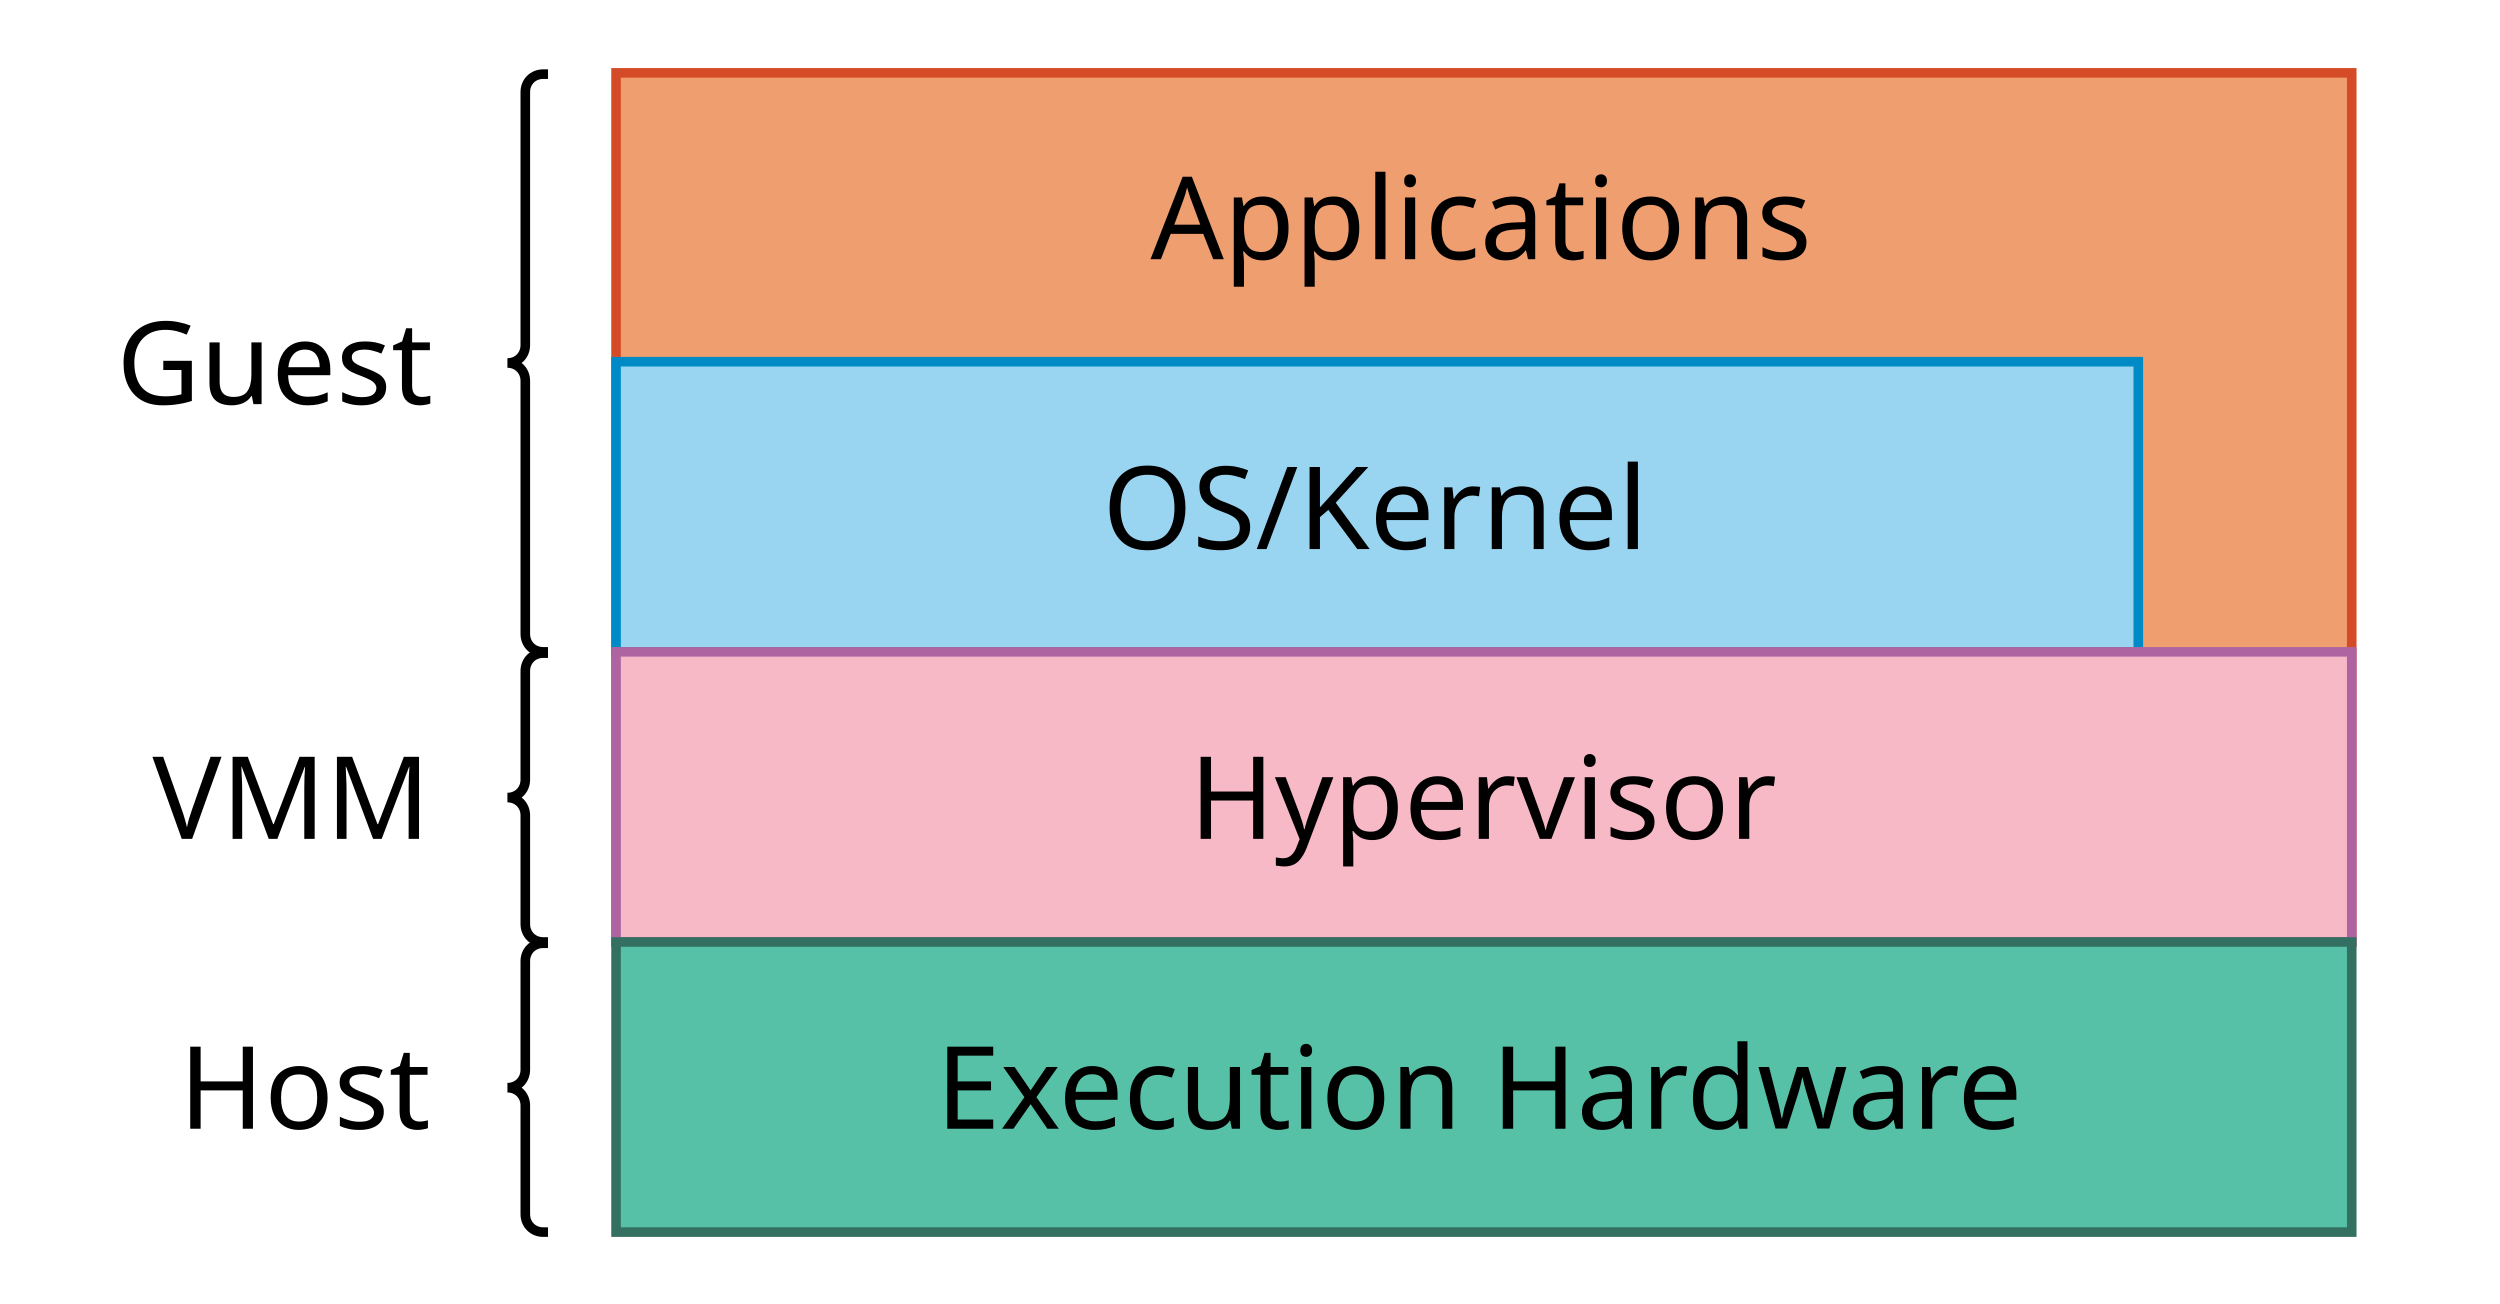
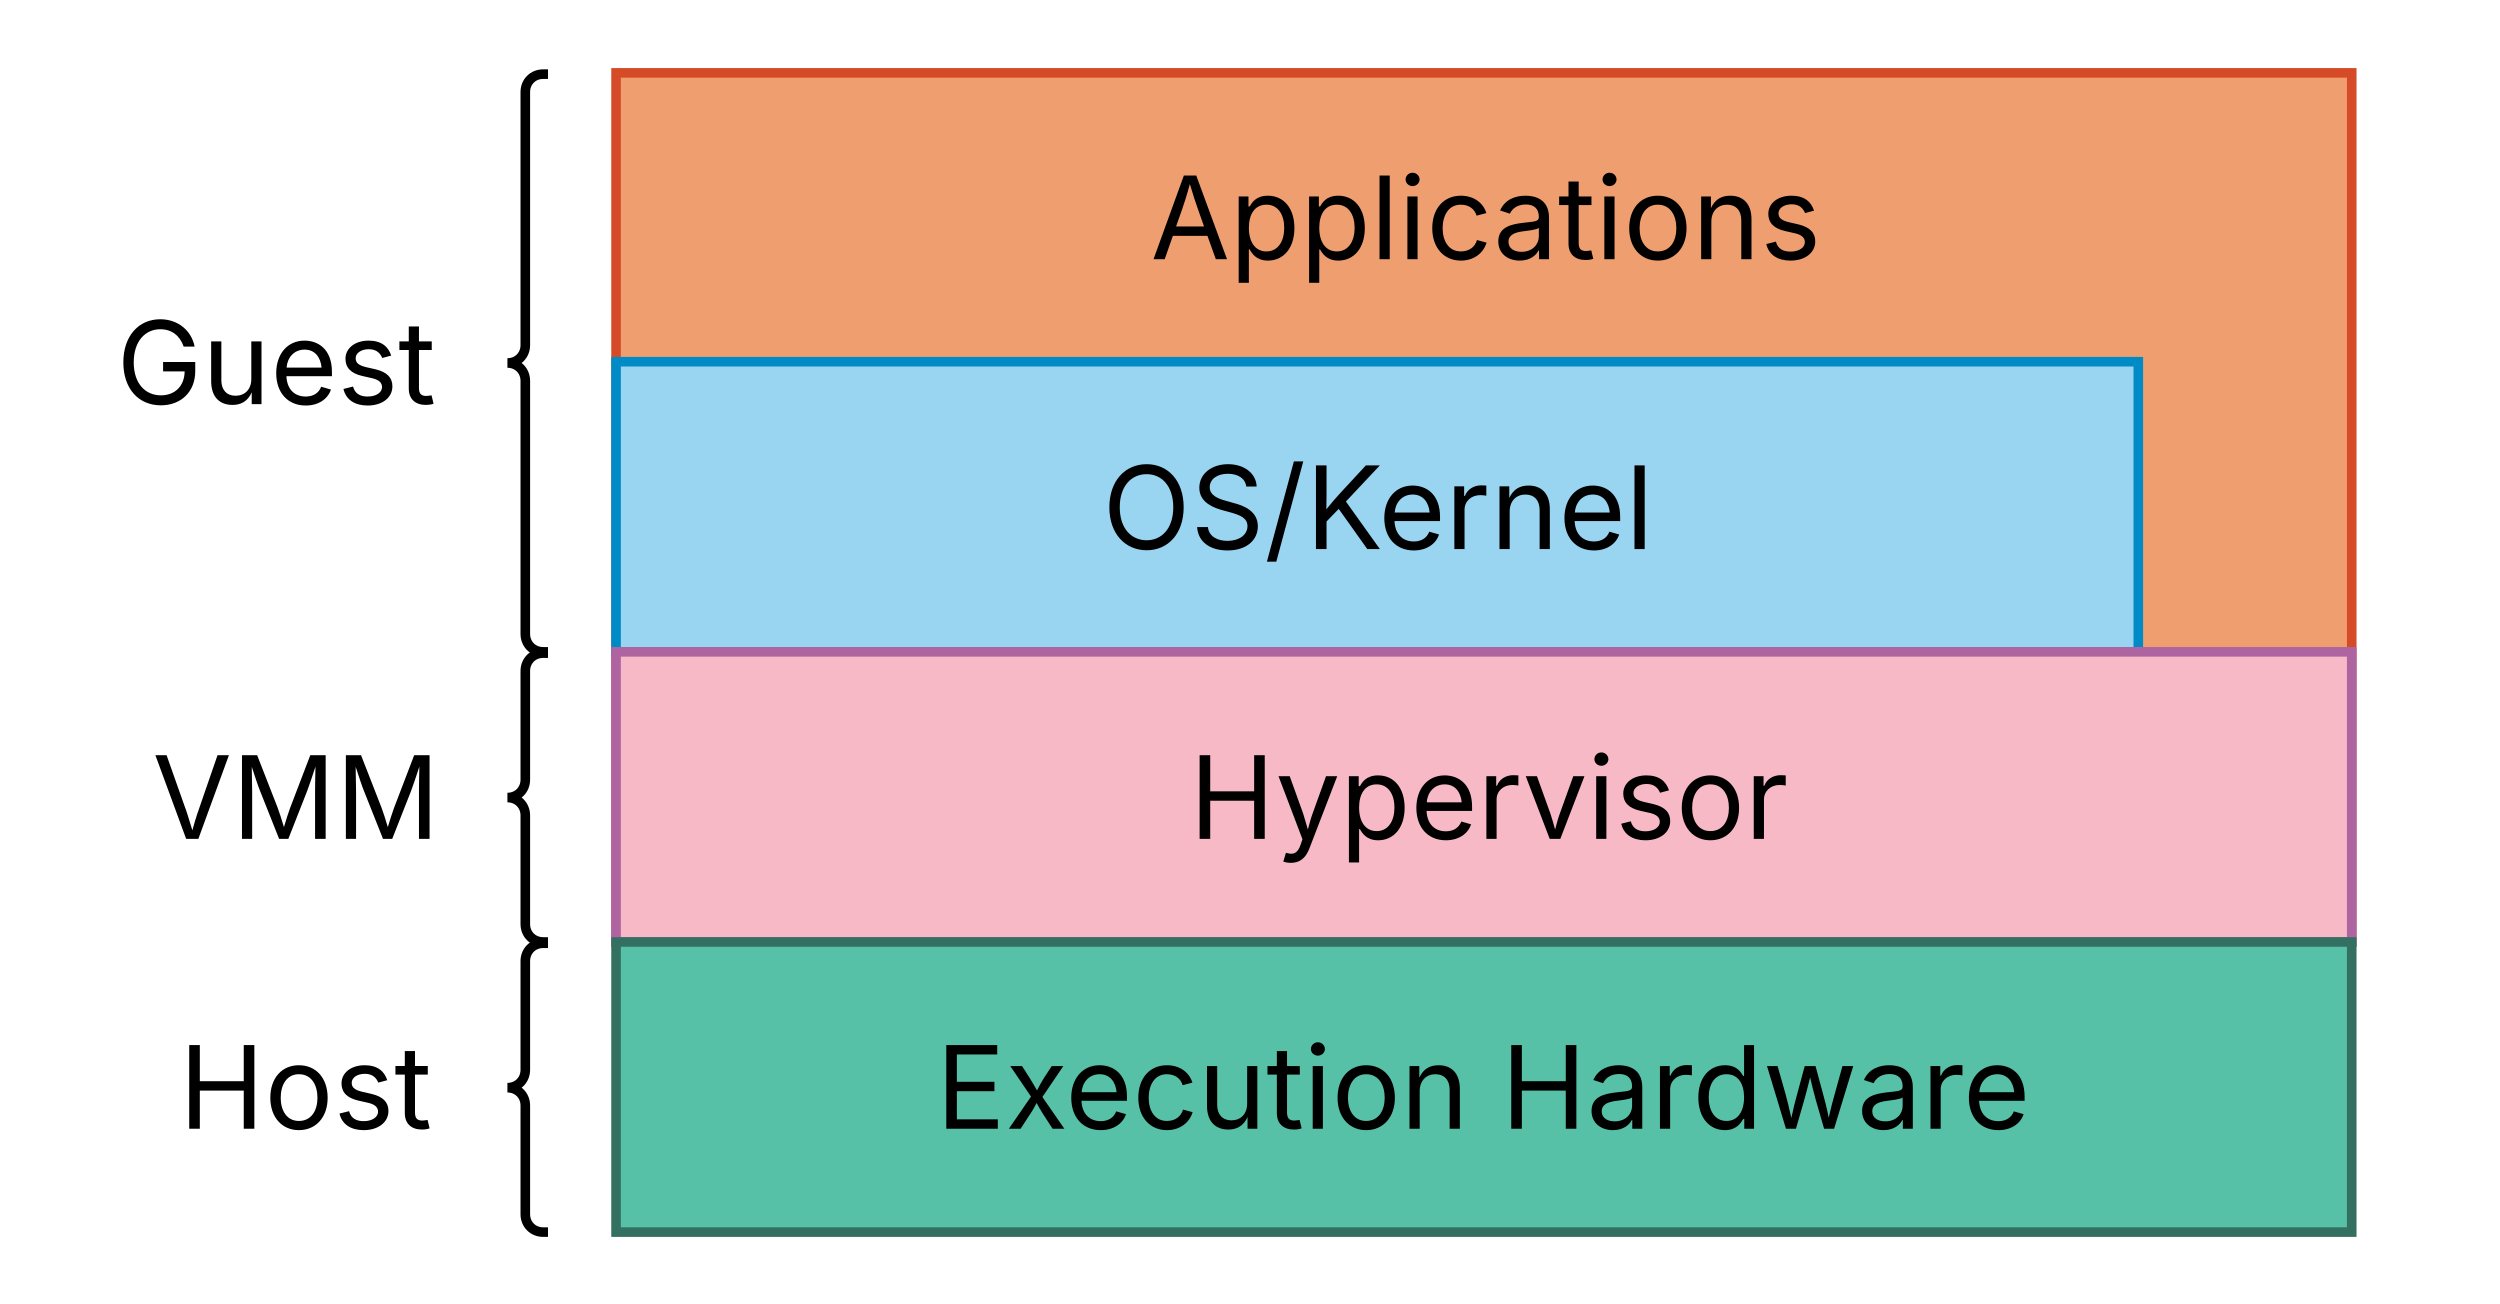
<svg xmlns="http://www.w3.org/2000/svg" version="1.1" x="0px" y="0px" viewBox="0 0 195.6 102" style="enable-background:new 0 0 195.6 102;" xml:space="preserve">
  <style type="text/css">
	.st0{display:none;}
	.st1{display:inline;}
	.st2{fill:none;stroke:#000000;stroke-width:0.75;stroke-miterlimit:10;stroke-dasharray:4,4;}
	.st3{fill:#EF9E70;stroke:#D64B27;stroke-width:0.75;stroke-miterlimit:10;}
	.st4{fill:#99D5F1;stroke:#008BC7;stroke-width:0.75;stroke-miterlimit:10;}
	.st5{fill:none;}
- 	.st6{font-family:'Inter-Regular';}
+ 	.st6{font-family:'Inter','helvetica neue', helvetica, ubuntu, roboto, noto, 'segoe ui', arial, sans-serif;}
	.st7{font-size:9px;}
	.st8{fill:#F8B9C7;stroke:#AF64A2;stroke-width:0.75;stroke-miterlimit:10;}
	.st9{fill:#56C1A7;stroke:#337061;stroke-width:0.75;stroke-miterlimit:10;}
	.st10{fill:none;stroke:#000000;stroke-width:0.75;stroke-linecap:square;stroke-miterlimit:10;}
</style>
  <g id="Lines">
    <g class="st0">
      <g class="st1">
        <line class="st2" x1="65.2" y1="181.4" x2="210.7" y2="-36.9" />
        <g>
          <path d="M212.6-39.7c-0.4,1.7-0.7,3.9-0.4,5.5l-1.7-2.3l-2.8-0.7C209.3-37.6,211.2-38.7,212.6-39.7z" />
        </g>
      </g>
    </g>
  </g>
  <g id="Blur_bg">
</g>
  <g id="Platform_Code">
</g>
  <g id="Text">
</g>
  <g id="Blur_Text">
</g>
  <g id="Kernel_Code">
</g>
  <g id="HLL">
    <rect x="48.2" y="5.7" class="st3" width="135.8" height="68" />
    <rect x="48.2" y="28.3" class="st4" width="119.1" height="22.7" />
    <rect x="48.2" y="28.3" class="st5" width="119.1" height="22.7" />
    <text transform="matrix(1 0 0 1 86.2654 42.9582)" class="st6 st7">OS/Kernel</text>
    <rect x="48.2" y="5.7" class="st5" width="135.8" height="22.7" />
    <text transform="matrix(1 0 0 1 90.0165 20.2802)" class="st6 st7">Applications</text>
    <rect x="48.2" y="51" class="st8" width="135.8" height="22.7" />
    <rect x="48.2" y="51" class="st5" width="136.1" height="22.7" />
    <text transform="matrix(1 0 0 1 93.0622 65.6346)" class="st6 st7">Hypervisor</text>
    <rect x="48.2" y="73.7" class="st9" width="135.8" height="22.7" />
    <rect x="48.2" y="73.7" class="st5" width="136.1" height="22.7" />
    <text transform="matrix(1 0 0 1 73.241 88.3128)" class="st6 st7">Execution Hardware</text>
  </g>
  <g id="Diagram">
</g>
  <g id="Models__x26__Services">
</g>
  <g id="Layer_3">
    <path class="st10" d="M42.5,73.7c-0.8,0-1.4-0.6-1.4-1.4l0-8.5c0-0.8-0.6-1.4-1.4-1.4c0.8,0,1.4-0.6,1.4-1.4l0-8.5   c0-0.8,0.6-1.4,1.4-1.4" />
    <path class="st10" d="M42.5,96.4c-0.8,0-1.4-0.6-1.4-1.4l0-8.5c0-0.8-0.6-1.4-1.4-1.4c0.8,0,1.4-0.6,1.4-1.4l0-8.5   c0-0.8,0.6-1.4,1.4-1.4" />
    <path class="st10" d="M42.5,51c-0.8,0-1.4-0.6-1.4-1.4l0-19.8c0-0.8-0.6-1.4-1.4-1.4c0.8,0,1.4-0.6,1.4-1.4l0-19.8   c0-0.8,0.6-1.4,1.4-1.4" />
    <rect x="5.7" y="73.7" class="st5" width="28.3" height="22.7" />
    <text transform="matrix(1 0 0 1 14.009 88.3125)" class="st6 st7">Host</text>
    <rect x="5.7" y="51" class="st5" width="28.3" height="22.7" />
    <text transform="matrix(1 0 0 1 11.9247 65.6354)" class="st6 st7">VMM</text>
    <rect x="5.7" y="5.7" class="st5" width="28.6" height="45.4" />
    <text transform="matrix(1 0 0 1 9.1194 31.619)" class="st6 st7">Guest</text>
  </g>
</svg>
